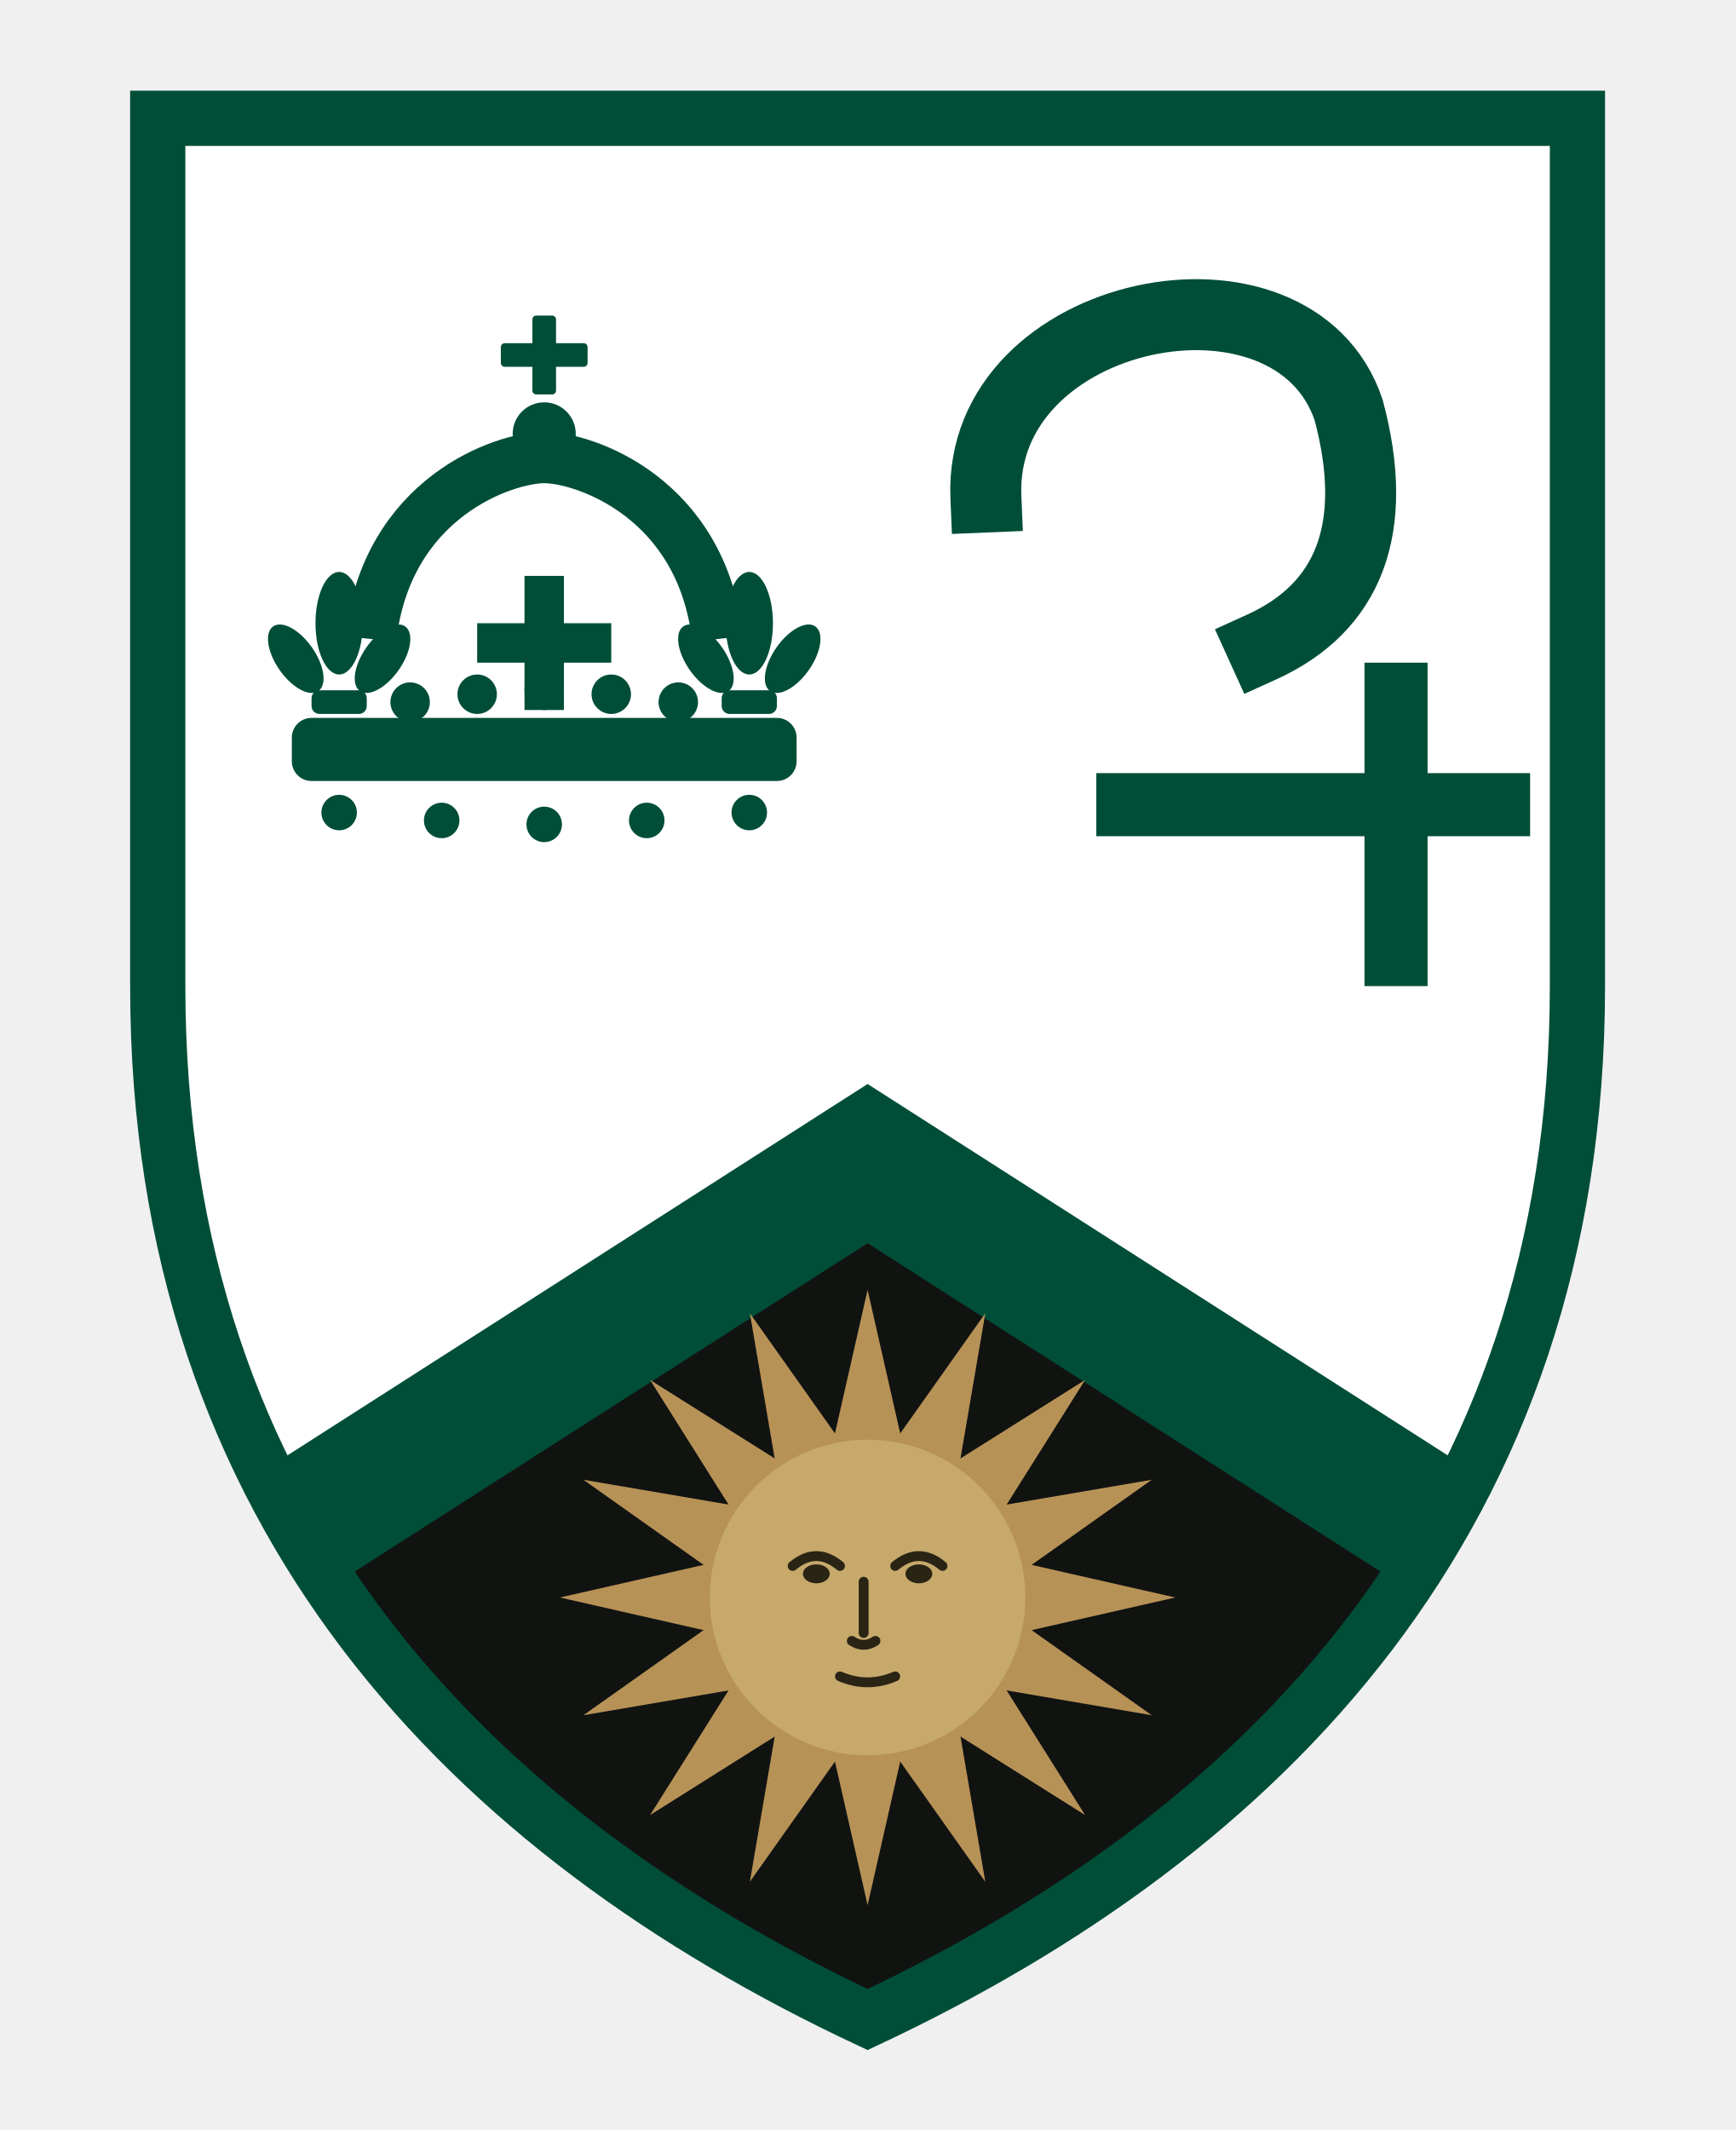
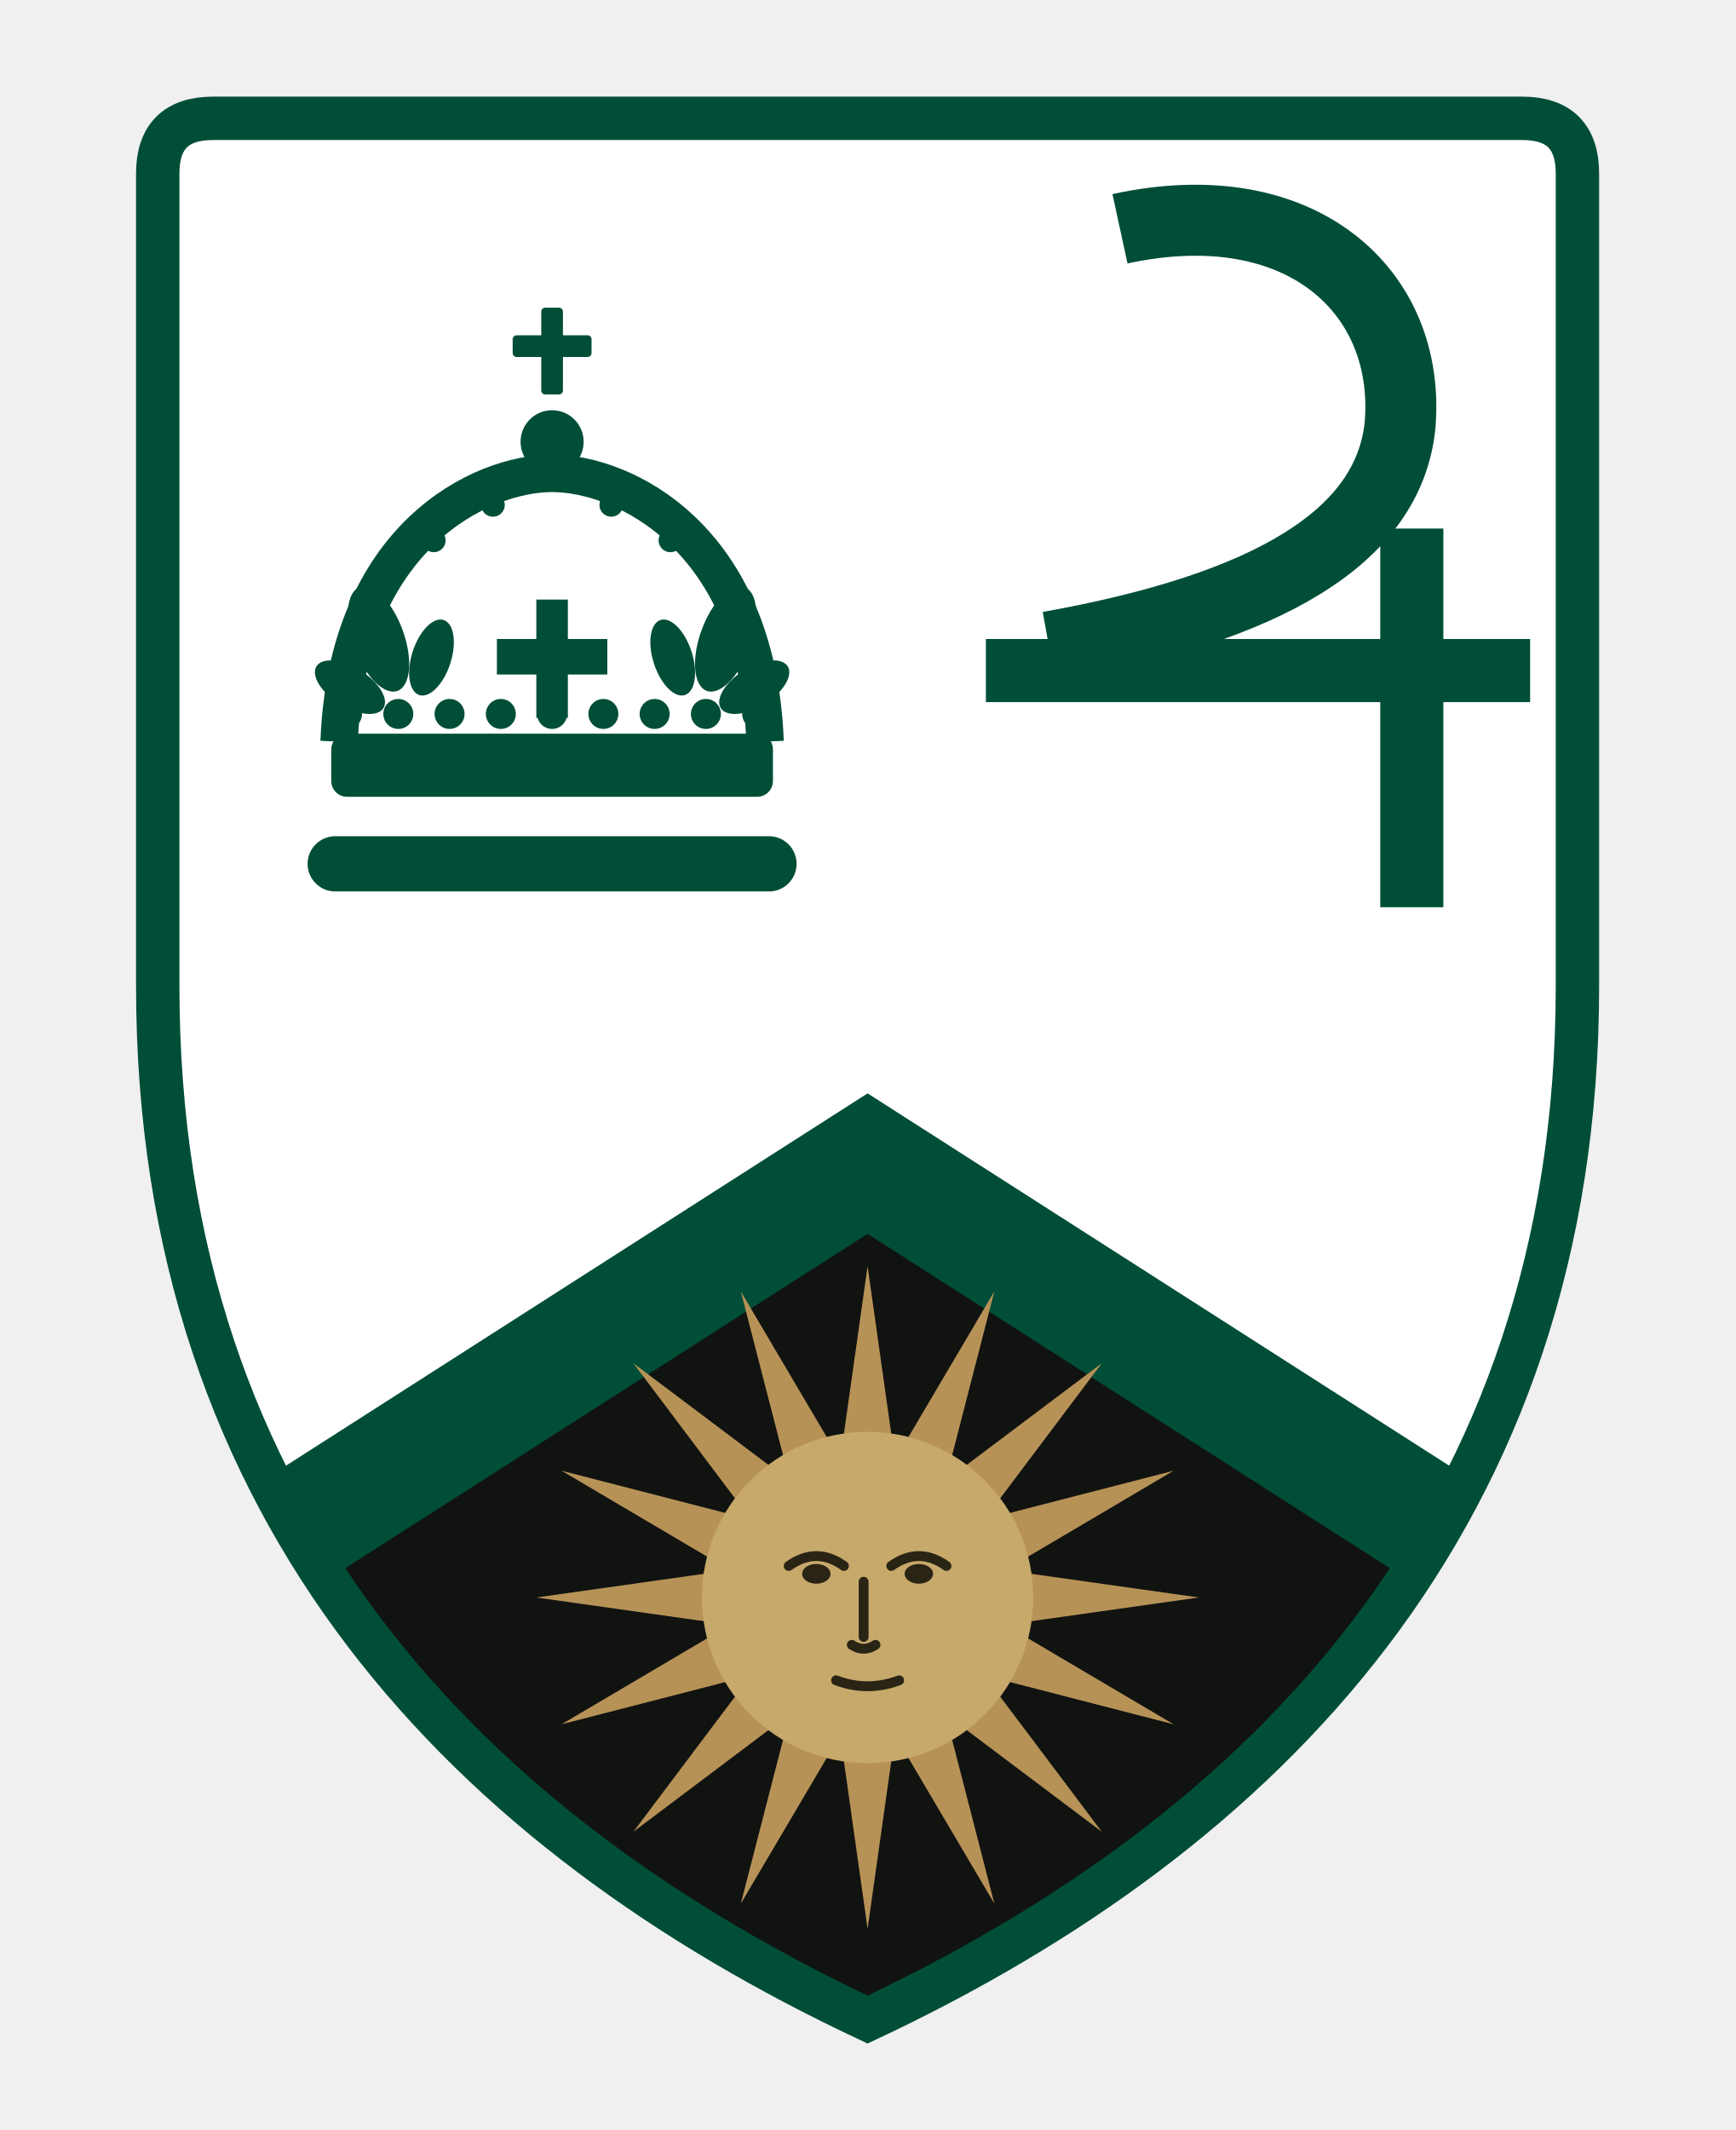
- <svg xmlns="http://www.w3.org/2000/svg" viewBox="0 0 440 540" role="img" aria-label="Crest of The Economic Review at William &amp; Mary: a shield bearing a royal crown, a merchant's mark, and a gold sun on a black chevron field">
+ <svg xmlns="http://www.w3.org/2000/svg" viewBox="0 0 440 540" role="img" aria-label="Crest of The Economic Review at William &amp; Mary: a shield bearing a royal crown, a Jupiter mark, and a gold sun on a black chevron field">
  <defs>
-     <path id="shield" d="M 40 30 H 400 V 250 C 400 385 320 465 220 512 C 120 465 40 385 40 250 Z" />
+     <path id="shield" d="M 40 44 Q 40 30 54 30 H 386 Q 400 30 400 44 V 250 C 400 385 320 465 220 512 C 120 465 40 385 40 250 Z" />
    <clipPath id="shield-clip">
      <use href="#shield" />
    </clipPath>
-     <polygon id="ray" points="0,-78 10,-34 -10,-34" />
+     <polygon id="ray" points="0,-84 6.5,-38 -6.5,-38" />
  </defs>
  <use href="#shield" fill="#FFFFFF" />
  <g clip-path="url(#shield-clip)">
    <path d="M 220 302 L 470 448 L 470 560 L -30 560 L -30 448 Z" fill="#111311" />
-     <path d="M -30 455 L 220 295 L 470 455" fill="none" stroke="#004E38" stroke-width="34" />
+     <path d="M -30 455 L 220 295 L 470 455" fill="none" stroke="#004E38" stroke-width="30" />
    <g transform="translate(220,405)">
      <g fill="#B79257">
        <use href="#ray" />
        <use href="#ray" transform="rotate(22.5)" />
        <use href="#ray" transform="rotate(45)" />
        <use href="#ray" transform="rotate(67.5)" />
        <use href="#ray" transform="rotate(90)" />
        <use href="#ray" transform="rotate(112.5)" />
        <use href="#ray" transform="rotate(135)" />
        <use href="#ray" transform="rotate(157.5)" />
        <use href="#ray" transform="rotate(180)" />
        <use href="#ray" transform="rotate(202.5)" />
        <use href="#ray" transform="rotate(225)" />
        <use href="#ray" transform="rotate(247.5)" />
        <use href="#ray" transform="rotate(270)" />
        <use href="#ray" transform="rotate(292.5)" />
        <use href="#ray" transform="rotate(315)" />
        <use href="#ray" transform="rotate(337.5)" />
      </g>
-       <circle r="40" fill="#C6A96B" />
+       <circle r="42" fill="#C6A96B" />
      <g fill="none" stroke="#2A2415" stroke-width="2.5" stroke-linecap="round">
-         <path d="M -19 -8 Q -13 -13 -7 -8" />
-         <path d="M 7 -8 Q 13 -13 19 -8" />
-         <path d="M -1 -4 L -1 9 M -4 11 Q -1 13 2 11" />
-         <path d="M -7 20 Q 0 23 7 20" />
+         <path d="M -20 -8 Q -13 -13 -6 -8" />
+         <path d="M 6 -8 Q 13 -13 20 -8" />
+         <path d="M -1 -4 L -1 10 M -4 12 Q -1 14 2 12" />
+         <path d="M -8 21 Q 0 24 8 21" />
      </g>
-       <ellipse cx="-13" cy="-6" rx="3.4" ry="2.4" fill="#2A2415" />
-       <ellipse cx="13" cy="-6" rx="3.4" ry="2.4" fill="#2A2415" />
+       <ellipse cx="-13" cy="-6" rx="3.6" ry="2.5" fill="#2A2415" />
+       <ellipse cx="13" cy="-6" rx="3.6" ry="2.5" fill="#2A2415" />
    </g>
  </g>
-   <use href="#shield" fill="none" stroke="#004E38" stroke-width="14" />
-   <g transform="translate(138,148)" fill="#004E38">
-     <path d="M -44 14 C -40 -22 -10 -32 0 -32 C 10 -32 40 -22 44 14" fill="none" stroke="#004E38" stroke-width="13" />
+   <use href="#shield" fill="none" stroke="#004E38" stroke-width="11" />
+   <g transform="translate(140,150)" fill="#004E38">
+     <path d="M -54 38 C -52 -14 -18 -30 0 -30 C 18 -30 52 -14 54 38" fill="none" stroke="#004E38" stroke-width="9.5" />
+     <circle cx="-44" cy="0" r="3" />
+     <circle cx="-30" cy="-13" r="3" />
+     <circle cx="-15" cy="-22" r="3" />
+     <circle cx="15" cy="-22" r="3" />
+     <circle cx="30" cy="-13" r="3" />
+     <circle cx="44" cy="0" r="3" />
    <circle cx="0" cy="-38" r="8" />
-     <rect x="-3" y="-68" width="6" height="20" rx="1" />
-     <rect x="-11" y="-61" width="22" height="6" rx="1" />
-     <path d="M -5 -2 L -5 10 L -17 10 L -17 20 L -5 20 L -5 32 L 5 32 L 5 20 L 17 20 L 17 10 L 5 10 L 5 -2 Z" />
-     <g transform="translate(-52,10)">
-       <ellipse cx="0" cy="0" rx="6" ry="13" />
-       <ellipse cx="-11" cy="9" rx="5" ry="10" transform="rotate(-35 -11 9)" />
-       <ellipse cx="11" cy="9" rx="5" ry="10" transform="rotate(35 11 9)" />
-       <rect x="-7" y="17" width="14" height="6" rx="2" />
+     <rect x="-2.75" y="-72" width="5.5" height="22" rx="1" />
+     <rect x="-10" y="-65" width="20" height="5.5" rx="1" />
+     <path d="M -4 2 L -4 12 L -14 12 L -14 21 L -4 21 L -4 32 L 4 32 L 4 21 L 14 21 L 14 12 L 4 12 L 4 2 Z" />
+     <g transform="translate(-44,12) rotate(-20)">
+       <ellipse cx="0" cy="0" rx="6.5" ry="14" />
+       <ellipse cx="-11" cy="9" rx="5" ry="10" transform="rotate(-38 -11 9)" />
+       <ellipse cx="11" cy="9" rx="5" ry="10" transform="rotate(38 11 9)" />
    </g>
-     <g transform="translate(52,10)">
-       <ellipse cx="0" cy="0" rx="6" ry="13" />
-       <ellipse cx="-11" cy="9" rx="5" ry="10" transform="rotate(-35 -11 9)" />
-       <ellipse cx="11" cy="9" rx="5" ry="10" transform="rotate(35 11 9)" />
-       <rect x="-7" y="17" width="14" height="6" rx="2" />
+     <g transform="translate(44,12) rotate(20)">
+       <ellipse cx="0" cy="0" rx="6.5" ry="14" />
+       <ellipse cx="-11" cy="9" rx="5" ry="10" transform="rotate(-38 -11 9)" />
+       <ellipse cx="11" cy="9" rx="5" ry="10" transform="rotate(38 11 9)" />
    </g>
-     <circle cx="-34" cy="30" r="5" />
-     <circle cx="-17" cy="28" r="5" />
-     <circle cx="0" cy="27" r="5" />
-     <circle cx="17" cy="28" r="5" />
-     <circle cx="34" cy="30" r="5" />
-     <rect x="-64" y="34" width="128" height="16" rx="5" />
-     <circle cx="-52" cy="58" r="4.5" />
-     <circle cx="-26" cy="60" r="4.5" />
-     <circle cx="0" cy="61" r="4.5" />
-     <circle cx="26" cy="60" r="4.5" />
-     <circle cx="52" cy="58" r="4.5" />
+     <circle cx="-52" cy="31" r="3.8" />
+     <circle cx="-39" cy="31" r="3.8" />
+     <circle cx="-26" cy="31" r="3.8" />
+     <circle cx="-13" cy="31" r="3.8" />
+     <circle cx="0" cy="31" r="3.8" />
+     <circle cx="13" cy="31" r="3.8" />
+     <circle cx="26" cy="31" r="3.8" />
+     <circle cx="39" cy="31" r="3.8" />
+     <circle cx="52" cy="31" r="3.8" />
+     <rect x="-56" y="36" width="112" height="16" rx="4" />
+     <rect x="-62" y="62" width="124" height="14" rx="7" />
  </g>
-   <g fill="none" stroke="#004E38" stroke-linecap="square" transform="translate(298,148)">
-     <path d="M -48 -22 C -50 -70 30 -86 44 -44 C 52 -14 44 6 22 16" stroke-width="18" />
-     <path d="M -12 56 L 82 56" stroke-width="16" />
-     <path d="M 56 28 L 56 94" stroke-width="16" />
+   <g fill="none" stroke="#004E38" stroke-linecap="butt" transform="translate(300,150)">
+     <path d="M -16 -92 C 30 -102 58 -76 55 -42 C 52 -14 22 4 -34 14" stroke-width="18" />
+     <path d="M -50 20 L 88 20" stroke-width="16" />
+     <path d="M 58 -16 L 58 80" stroke-width="16" />
  </g>
</svg>
